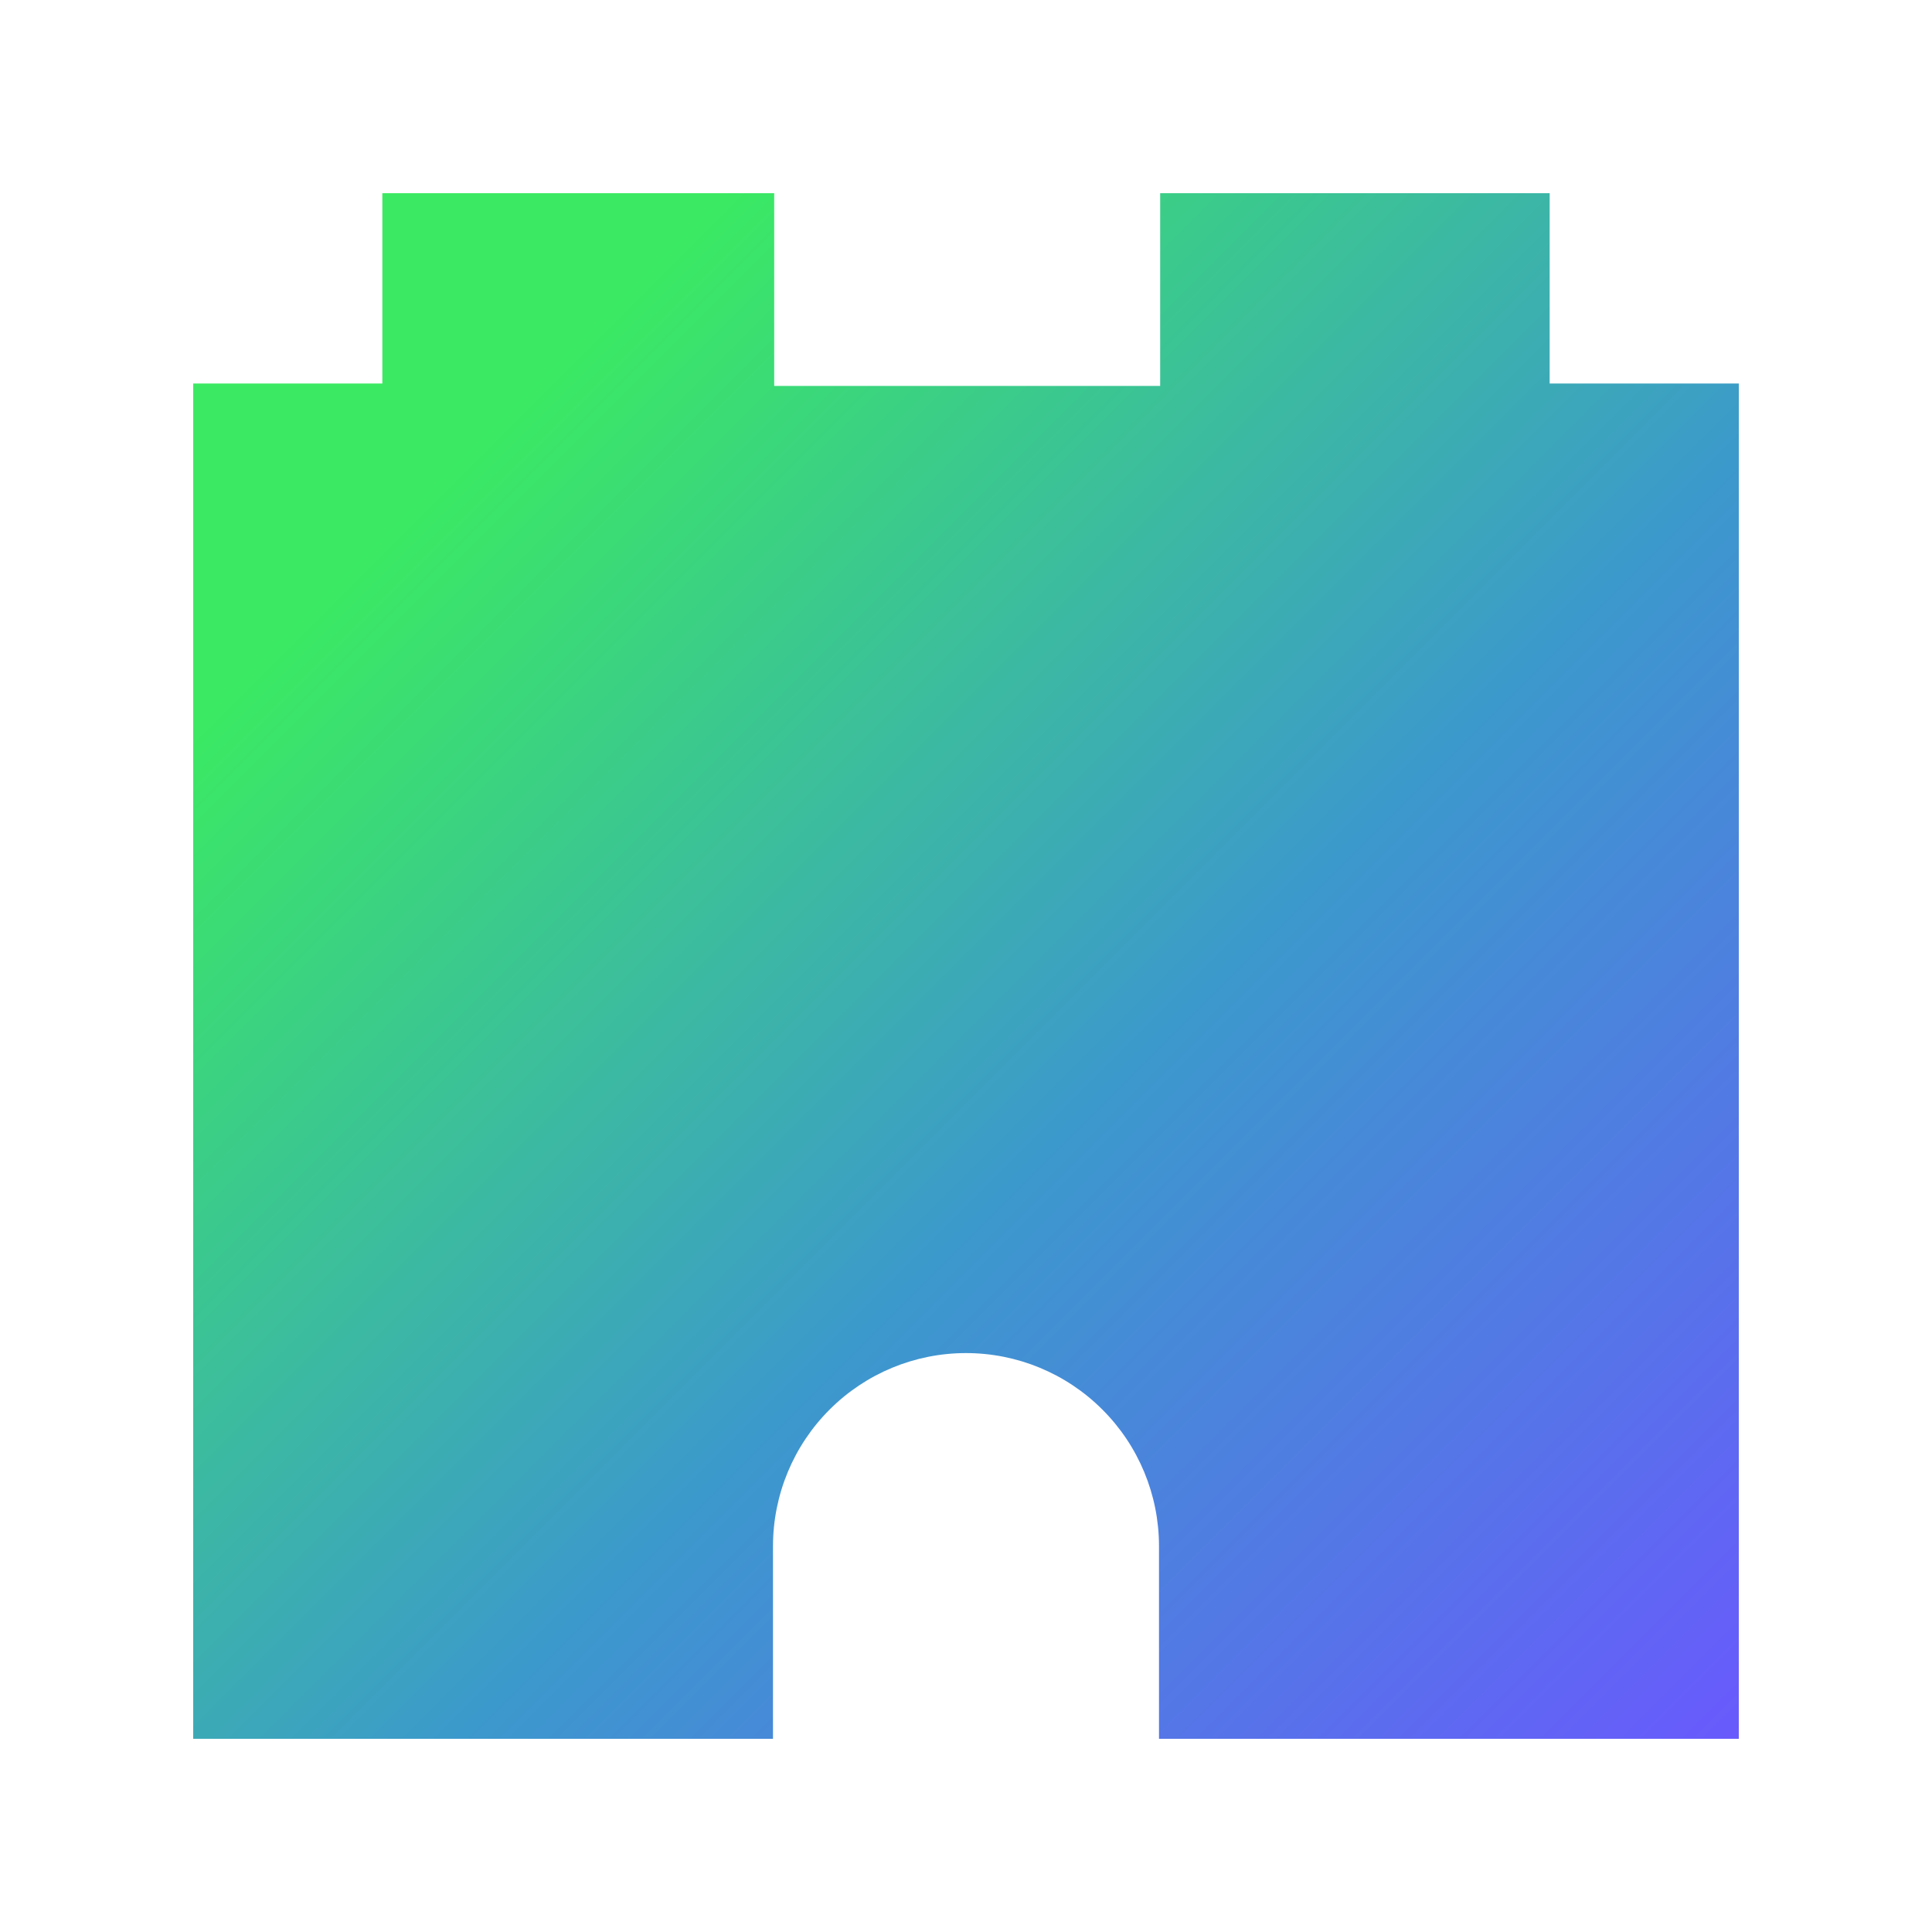
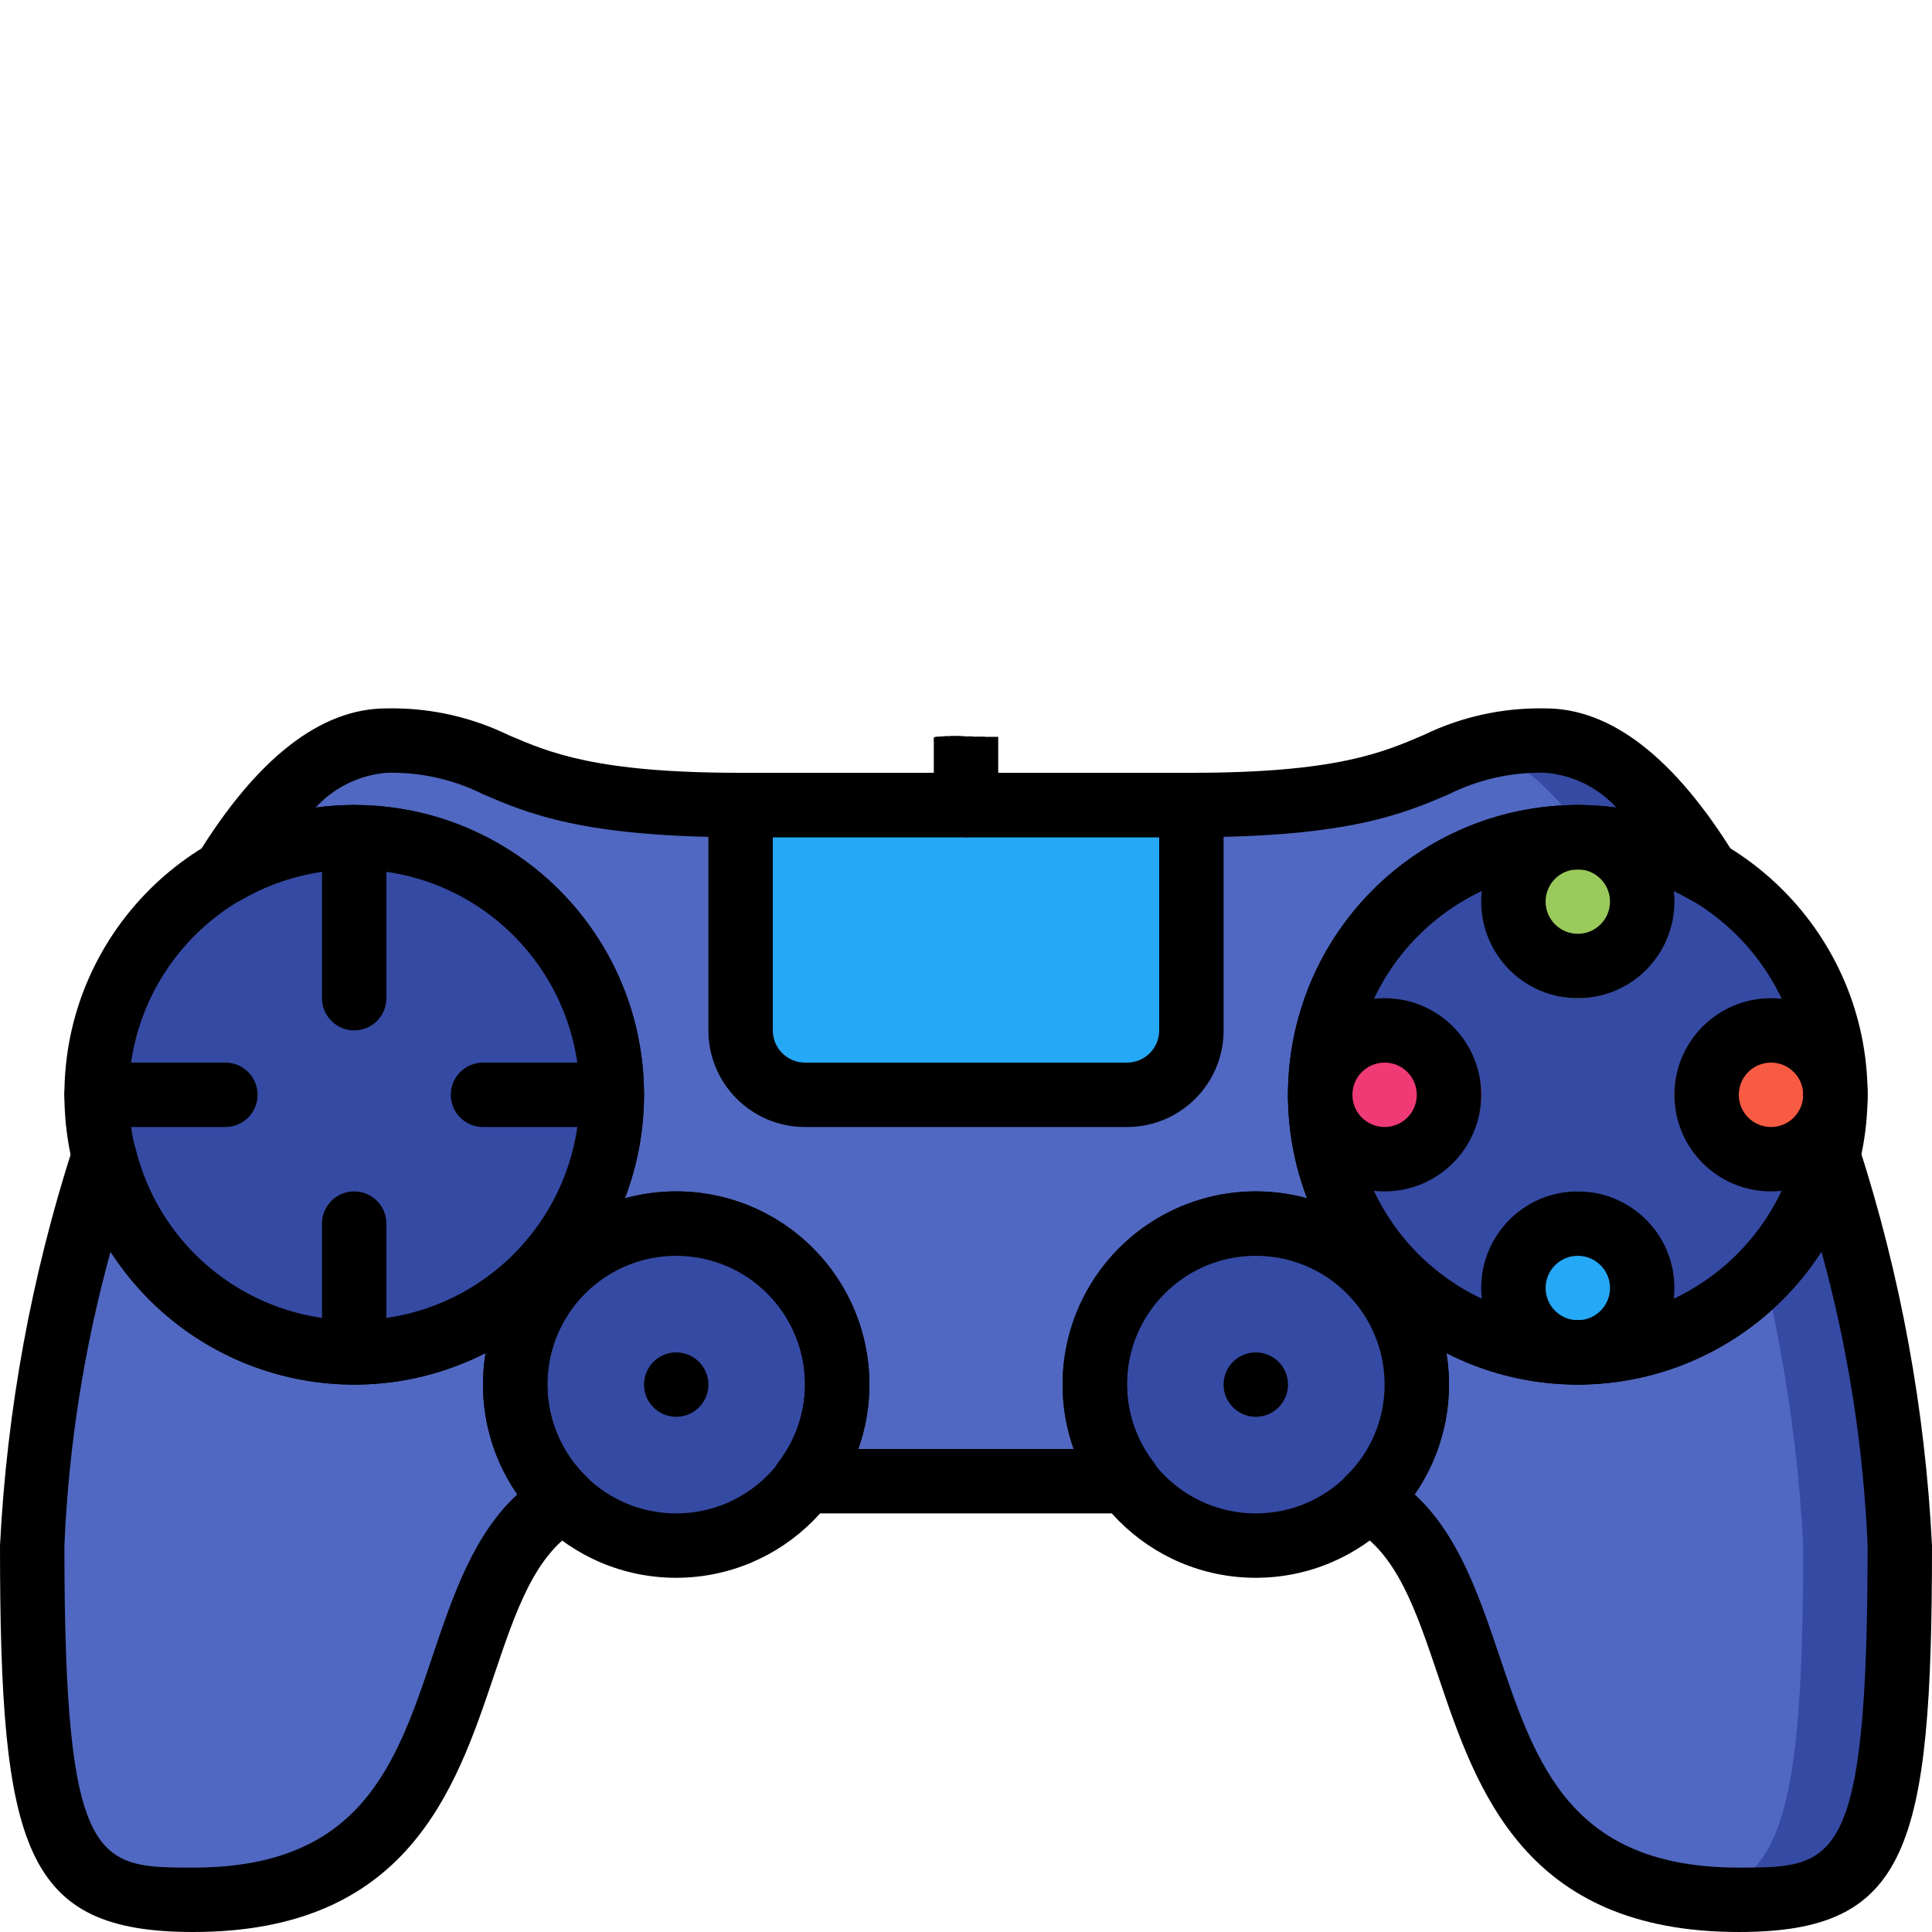
- <svg xmlns="http://www.w3.org/2000/svg" width="40" height="40" viewBox="0 0 40 40" fill="none">
-   <path d="M32.084 7.94V4H24.02V7.99H16.029V4H7.916V7.94H4V36H16.004V32.005C16.006 30.946 16.427 29.931 17.177 29.183C17.926 28.434 18.941 28.014 20 28.014C21.059 28.014 22.074 28.434 22.823 29.183C23.573 29.931 23.994 30.946 23.996 32.005V36H36V7.94H32.084Z" fill="url(#paint0_linear)" />
-   <defs>
-     <linearGradient id="paint0_linear" x1="2.942" y1="4.9" x2="37.777" y2="39.734" gradientUnits="userSpaceOnUse">
-       <stop offset="0.159" stop-color="#3BEA62" />
-       <stop offset="0.54" stop-color="#3C99CC" />
-       <stop offset="0.937" stop-color="#6B57FF" />
-     </linearGradient>
-   </defs>
+ <svg xmlns="http://www.w3.org/2000/svg" height="512pt" viewBox="0 0 512 512" width="512pt" version="1.1" id="svg70">
+   <defs id="defs74" />
+   <path d="m27.59 306.227c-10.863 33.473-17.27 68.23-19.055 103.375 0 85.332 8.531 93.863 42.664 93.863 81.922 0 59.871-84.477 98.297-105.98l63.641-4.949h85.727l63.641 4.949c38.426 21.504 16.375 105.98 98.297 105.98 34.133 0 42.664-8.531 42.664-93.863-1.785-35.145-8.191-69.902-19.055-103.375l-31.906-74.973c-12.918-21.062-27.543-34.988-42.902-34.988-34.137 0-25.602 17.066-93.867 17.066h-119.469c-68.266 0-59.73-17.066-93.867-17.066-15.359 0-29.984 13.926-42.902 34.988zm0 0" fill="#5068c1" id="path2" />
+   <g fill="#354aa3" id="g14">
+     <path d="m503.465 409.602c0 85.332-8.531 93.863-42.664 93.863-4.082.02-8.156-.238-12.203-.766 23.039-3.414 29.27-20.309 29.27-93.098-1.805-35.133-8.203-69.871-19.031-103.34l-31.914-75.008c-10.324-16.727-21.59-28.93-33.535-33.195 5.309-1.281 10.754-1.883 16.215-1.793 15.359 0 29.949 13.91 42.922 34.988l31.914 75.008c10.828 33.469 17.227 68.207 19.027 103.34zm0 0" id="path4" />
+     <path d="m221.867 366.934c0 23.562-19.102 42.668-42.668 42.668-23.562 0-42.664-19.105-42.664-42.668s19.102-42.668 42.664-42.668c23.566 0 42.668 19.105 42.668 42.668zm0 0" id="path6" />
+     <path d="m375.465 366.934c0 23.562-19.102 42.668-42.664 42.668-23.566 0-42.668-19.105-42.668-42.668s19.102-42.668 42.668-42.668c23.562 0 42.664 19.105 42.664 42.668zm0 0" id="path8" />
+     <path d="m162.133 290.133c.102 36.117-27.945 66.062-63.992 68.324-36.043 2.262-67.613-23.945-72.027-59.789-.684-5.668-.684-11.398 0-17.066 4.414-35.848 35.984-62.051 72.027-59.793 36.047 2.262 64.094 32.207 63.992 68.324zm0 0" id="path10" />
+     <path d="m486.398 290.133c0 37.703-30.562 68.266-68.266 68.266-37.703 0-68.266-30.562-68.266-68.266 0-37.703 30.562-68.266 68.266-68.266 37.703 0 68.266 30.562 68.266 68.266zm0 0" id="path12" />
+   </g>
+   <path d="m392.535 290.133c0 11.781-9.555 21.332-21.336 21.332s-21.332-9.551-21.332-21.332 9.551-21.332 21.332-21.332 21.336 9.551 21.336 21.332zm0 0" fill="#ef3a76" id="path16" />
+   <path d="m439.465 243.199c0 11.781-9.551 21.336-21.332 21.336s-21.332-9.555-21.332-21.336 9.551-21.332 21.332-21.332 21.332 9.551 21.332 21.332zm0 0" fill="#9aca5c" id="path18" />
+   <path d="m486.398 290.133c0 11.781-9.551 21.332-21.332 21.332s-21.332-9.551-21.332-21.332 9.551-21.332 21.332-21.332 21.332 9.551 21.332 21.332zm0 0" fill="#f85b44" id="path20" />
+   <path d="m439.465 337.066c0 11.781-9.551 21.332-21.332 21.332s-21.332-9.551-21.332-21.332 9.551-21.332 21.332-21.332 21.332 9.551 21.332 21.332zm0 0" fill="#25a8f5" id="path22" />
+   <path d="m196.266 213.332h119.469v59.734c0 9.426-7.641 17.066-17.066 17.066h-85.336c-9.426 0-17.066-7.641-17.066-17.066zm0 0" fill="#25a8f5" id="path24" />
+   <path d="m179.199 418.133c-28.277 0-51.199-22.922-51.199-51.199s22.922-51.199 51.199-51.199c28.277 0 51.199 22.922 51.199 51.199-.027 28.266-22.934 51.172-51.199 51.199zm0-85.332c-18.852 0-34.133 15.281-34.133 34.133 0 18.852 15.281 34.133 34.133 34.133 18.852 0 34.133-15.281 34.133-34.133 0-18.852-15.281-34.133-34.133-34.133zm0 0" id="path26" />
+   <path d="m187.734 366.934c0 4.711-3.82 8.531-8.535 8.531-4.711 0-8.531-3.82-8.531-8.531 0-4.715 3.82-8.535 8.531-8.535 4.715 0 8.535 3.82 8.535 8.535zm0 0" id="path28" />
+   <path d="m341.332 366.934c0 4.711-3.82 8.531-8.531 8.531-4.715 0-8.535-3.82-8.535-8.531 0-4.715 3.82-8.535 8.535-8.535 4.711 0 8.531 3.82 8.531 8.535zm0 0" id="path30" />
+   <path d="m93.867 366.934c-42.414 0-76.801-34.387-76.801-76.801 0-42.414 34.387-76.801 76.801-76.801 42.414 0 76.801 34.387 76.801 76.801-.055 42.395-34.406 76.75-76.801 76.801zm0-136.535c-32.992 0-59.734 26.746-59.734 59.734 0 32.992 26.742 59.734 59.734 59.734 32.988 0 59.734-26.742 59.734-59.734-.039-32.973-26.762-59.695-59.734-59.734zm0 0" id="path32" />
+   <path d="m418.133 366.934c-42.414 0-76.801-34.387-76.801-76.801 0-42.414 34.387-76.801 76.801-76.801 42.414 0 76.801 34.387 76.801 76.801-.051 42.395-34.406 76.75-76.801 76.801zm0-136.535c-32.988 0-59.734 26.746-59.734 59.734 0 32.992 26.746 59.734 59.734 59.734 32.992 0 59.734-26.742 59.734-59.734-.039-32.973-26.758-59.695-59.734-59.734zm0 0" id="path34" />
+   <path d="m332.801 418.133c-28.277 0-51.199-22.922-51.199-51.199s22.922-51.199 51.199-51.199c28.277 0 51.199 22.922 51.199 51.199-.027 28.266-22.934 51.172-51.199 51.199zm0-85.332c-18.852 0-34.133 15.281-34.133 34.133 0 18.852 15.281 34.133 34.133 34.133 18.852 0 34.133-15.281 34.133-34.133 0-18.852-15.281-34.133-34.133-34.133zm0 0" id="path36" />
+   <path id="path38" style="stroke-width:1.333" transform="scale(0.75)" d="m 139.324,250.293 c -0.93,-0.007 -1.861,-6.5e-4 -2.793,0.019 -23.188,0 -45.702,17.51 -66.9,52.031 -2.724,4.443 -2.079,10.176 1.572,13.9 3.651,3.729 9.364,4.495 13.869,1.865 29.667,-17.359 67.126,-13.745 92.928,8.969 25.802,22.714 34.135,59.407 20.682,91.037 -13.458,31.636 -45.676,51.073 -79.932,48.234 C 84.49,463.511 55.911,439.031 47.844,405.619 46.635,400.635 42.245,397.079 37.125,396.928 32,396.777 27.406,400.068 25.906,404.969 11.13,450.688 2.422,498.145 0,546.135 c 0,107.438 8.5,136.531 68.266,136.531 75.719,0 92.641,-50.176 106.234,-90.488 7.865,-23.323 14.657,-43.464 30.381,-52.266 3.135,-1.755 5.26,-4.887 5.729,-8.449 0.469,-3.568 -0.775,-7.139 -3.354,-9.645 -14.859,-14.406 -18.13,-37.027 -7.953,-55.053 10.177,-18.026 31.234,-26.912 51.25,-21.631 20.01,5.286 33.938,23.411 33.891,44.109 -0.036,9.88 -3.324,19.475 -9.35,27.309 -2.589,3.448 -3.005,8.056 -1.078,11.91 1.927,3.859 5.87,6.293 10.178,6.293 h 114.254 c 4.312,0 8.251,-2.434 10.178,-6.293 1.927,-3.854 1.511,-8.462 -1.072,-11.91 -14.875,-19.505 -11.663,-47.282 7.27,-62.881 18.932,-15.599 46.807,-13.433 63.109,4.9 16.297,18.333 15.184,46.272 -2.52,63.246 -2.578,2.505 -3.824,6.077 -3.355,9.645 0.469,3.562 2.595,6.694 5.73,8.449 15.724,8.802 22.514,28.943 30.379,52.266 13.594,40.313 30.516,90.488 106.234,90.488 59.766,0 68.266,-29.094 68.266,-136.531 -2.401,-47.984 -11.092,-95.442 -25.848,-141.166 -1.604,-4.828 -6.135,-8.072 -11.219,-8.041 -5.125,0.151 -9.51,3.707 -10.719,8.691 -8.068,33.37 -36.609,57.818 -70.828,60.656 -34.214,2.844 -66.401,-16.562 -79.859,-48.15 -13.458,-31.583 -5.162,-68.24 20.588,-90.953 25.75,-22.708 63.156,-26.359 92.812,-9.062 4.505,2.63 10.218,1.864 13.869,-1.865 3.651,-3.724 4.298,-9.458 1.574,-13.9 -21.198,-34.521 -43.715,-52.031 -66.902,-52.031 -14.906,-0.328 -29.676,2.896 -43.088,9.396 -14.563,6.26 -31.1,13.359 -82.068,13.359 H 261.688 c -50.969,0 -67.506,-7.099 -82.068,-13.359 -12.573,-6.094 -26.341,-9.308 -40.295,-9.416 z m -0.576,22.75 c 11.072,0.043 21.991,2.63 31.918,7.576 15.734,6.771 35.365,15.203 91.021,15.203 h 159.291 c 55.656,0 75.287,-8.432 91.021,-15.203 10.589,-5.276 22.307,-7.868 34.135,-7.551 9.594,0.807 18.531,5.202 25.031,12.307 -4.526,-0.62 -9.089,-0.932 -13.656,-0.932 -33.703,0 -65.25,16.583 -84.359,44.344 -19.109,27.766 -23.333,63.155 -11.291,94.635 -20.542,-5.656 -42.547,-1.396 -59.5,11.516 -16.948,12.911 -26.896,32.999 -26.891,54.307 -0.016,7.76 1.328,15.459 3.969,22.756 h -76.229 c 2.646,-7.292 3.999,-14.995 3.988,-22.756 0.005,-21.307 -9.943,-41.395 -26.891,-54.307 -16.953,-12.911 -38.958,-17.172 -59.5,-11.516 12.042,-31.479 7.818,-66.869 -11.291,-94.635 -19.109,-27.76 -50.656,-44.344 -84.359,-44.344 -4.568,0 -9.13,0.312 -13.656,0.932 6.5,-7.104 15.438,-11.499 25.031,-12.307 0.739,-0.02 1.479,-0.028 2.217,-0.025 z m 504.855,169.223 c 9.354,33.891 14.829,68.739 16.309,103.869 0,113.776 -11.47,113.777 -45.512,113.777 -59.38,0 -71.681,-36.412 -84.66,-75.006 -7.115,-21.01 -14.387,-42.619 -29.871,-56.885 10.078,-14.552 14.104,-32.454 11.219,-49.918 46.828,23.818 104.078,8.334 132.516,-35.838 z m -604.533,0.01 c 28.44,44.164 85.683,59.644 132.508,35.828 -2.885,17.464 1.141,35.366 11.219,49.918 -15.484,14.266 -22.781,35.874 -29.869,56.885 -12.979,38.594 -25.282,75.006 -84.662,75.006 -34.042,0 -45.51,-10e-4 -45.51,-113.777 1.484,-35.127 6.957,-69.972 16.314,-103.859 z" />
+   <path d="m366.934 315.734c-14.141 0-25.602-11.461-25.602-25.602 0-14.137 11.461-25.598 25.602-25.598 14.137 0 25.602 11.461 25.602 25.598 0 14.141-11.465 25.602-25.602 25.602zm0-34.133c-4.715 0-8.535 3.82-8.535 8.531 0 4.715 3.82 8.535 8.535 8.535 4.711 0 8.531-3.82 8.531-8.535 0-4.711-3.82-8.531-8.531-8.531zm0 0" id="path40" />
+   <path d="m418.133 264.535c-14.137 0-25.598-11.465-25.598-25.602 0-14.141 11.461-25.602 25.598-25.602 14.141 0 25.602 11.461 25.602 25.602 0 14.137-11.461 25.602-25.602 25.602zm0-34.137c-4.711 0-8.531 3.82-8.531 8.535 0 4.711 3.82 8.531 8.531 8.531 4.715 0 8.535-3.82 8.535-8.531 0-4.715-3.82-8.535-8.535-8.535zm0 0" id="path42" />
+   <path d="m469.332 315.734c-14.137 0-25.598-11.461-25.598-25.602 0-14.137 11.461-25.598 25.598-25.598 14.141 0 25.602 11.461 25.602 25.598 0 14.141-11.461 25.602-25.602 25.602zm0-34.133c-4.711 0-8.531 3.82-8.531 8.531 0 4.715 3.82 8.535 8.531 8.535 4.715 0 8.535-3.82 8.535-8.535 0-4.711-3.82-8.531-8.535-8.531zm0 0" id="path44" />
+   <path d="m418.133 366.934c-14.137 0-25.598-11.461-25.598-25.602 0-14.137 11.461-25.598 25.598-25.598 14.141 0 25.602 11.461 25.602 25.598 0 14.141-11.461 25.602-25.602 25.602zm0-34.133c-4.711 0-8.531 3.82-8.531 8.531 0 4.715 3.82 8.535 8.531 8.535 4.715 0 8.535-3.82 8.535-8.535 0-4.711-3.82-8.531-8.535-8.531zm0 0" id="path46" />
+   <path d="m93.867 273.066c-4.715 0-8.535-3.82-8.535-8.531v-42.668c0-4.715 3.82-8.535 8.535-8.535 4.711 0 8.531 3.82 8.531 8.535v42.668c0 4.711-3.82 8.531-8.531 8.531zm0 0" id="path48" />
+   <path d="m59.734 298.668h-34.133c-4.715 0-8.535-3.82-8.535-8.535 0-4.711 3.82-8.531 8.535-8.531h34.133c4.711 0 8.531 3.82 8.531 8.531 0 4.715-3.82 8.535-8.531 8.535zm0 0" id="path50" />
+   <path d="m162.133 298.668h-34.133c-4.711 0-8.535-3.82-8.535-8.535 0-4.711 3.824-8.531 8.535-8.531h34.133c4.715 0 8.535 3.82 8.535 8.531 0 4.715-3.82 8.535-8.535 8.535zm0 0" id="path52" />
+   <path d="m93.867 366.934c-4.715 0-8.535-3.82-8.535-8.535v-34.133c0-4.711 3.82-8.531 8.535-8.531 4.711 0 8.531 3.82 8.531 8.531v34.133c0 4.715-3.82 8.535-8.531 8.535zm0 0" id="path54" />
+   <path d="m298.668 298.668h-85.336c-14.137 0-25.598-11.461-25.598-25.602v-59.734c0-4.711 3.82-8.531 8.531-8.531h119.469c4.711 0 8.531 3.82 8.531 8.531v59.734c0 14.141-11.461 25.602-25.598 25.602zm-93.867-76.801v51.199c0 4.715 3.82 8.535 8.531 8.535h85.336c4.711 0 8.531-3.82 8.531-8.535v-51.199zm0 0" id="path56" />
+   <path id="path58" style="stroke-width:1.333" transform="scale(0.75)" d="m 330.43,214.768 c -0.019,10e-4 -0.038,0.004 -0.057,0.006 -8.1e-4,0.007 -6.4e-4,0.014 -0.002,0.021 0.019,-0.009 0.039,-0.018 0.059,-0.027 z" />
+   <path id="path60" style="stroke-width:1.333" transform="scale(0.75)" d="m 336.209,259.99 c -0.084,0.015 -0.168,0.044 -0.252,0.059 -0.151,0.025 -0.302,0.044 -0.455,0.06 -0.04,0.004 -0.081,1e-5 -0.121,0 -0.373,0.001 -0.748,0.015 -1.121,-0.008 -0.045,-0.003 -0.088,-0.005 -0.133,-0.008 -0.025,0 -0.083,0.022 -0.076,-0.002 0.01,-0.032 0.123,-0.05 0.09,-0.045 -0.095,0.016 -0.185,0.059 -0.279,0.076 -0.296,0.055 -0.297,0.051 -0.502,0.047 -0.537,0.028 -1.069,0.093 -1.607,0.117 -0.3,0.013 -0.602,-0.022 -0.902,0.014 -0.148,0.045 -0.29,0.072 -0.494,0.139 -0.135,0.044 -0.268,0.094 -0.402,0.139 v 23.865 c 9e-5,6.286 5.1,11.379 11.381,11.379 6.281,0 11.379,-5.092 11.379,-11.379 v -24.076 h -0.178 c -0.367,-2e-5 -0.734,-10e-5 -1.102,0 -0.416,5e-5 -0.832,3.2e-4 -1.248,0 -0.302,0 -0.604,0.006 -0.906,-0.002 -0.112,-0.001 -0.232,-0.013 -0.344,-0.006 -0.215,0.012 -0.429,0.051 -0.645,0.019 -0.137,-0.024 -0.274,-0.043 -0.41,-0.07 -0.021,-0.004 -0.081,-0.018 -0.06,-0.023 0.027,-0.008 0.056,-0.004 0.084,-0.002 -0.138,6e-5 -0.146,0 -0.287,0 -0.287,-1.3e-4 -0.574,-0.001 -0.861,0 -0.486,0.001 -0.971,-0.005 -1.457,-0.006 -0.577,0.007 -1.161,0.078 -1.73,-0.051 -0.211,-0.047 -0.396,-0.032 -0.615,-0.033 -0.292,-0.001 -0.585,-0.005 -0.877,-0.004 -0.321,0.004 -0.752,0.063 -1.055,0.018 -0.155,-0.023 -0.308,-0.063 -0.461,-0.098 0.047,-0.003 0.096,-5.3e-4 0.143,-0.006 0.049,-0.006 -0.099,-0.007 -0.148,-0.004 -0.01,6.8e-4 -0.021,0.001 -0.031,0.002 0,0 -0.002,0 -0.002,0 -0.203,0.016 -0.406,0.049 -0.611,0.023 -0.131,-0.016 -0.261,-0.029 -0.391,-0.049 -0.036,-0.005 -0.071,-0.013 -0.105,-0.025 -0.016,-0.006 -0.028,-0.023 -0.045,-0.025 -0.149,-0.02 -0.307,0.014 -0.457,0 -0.343,-5e-5 -0.684,-4.8e-4 -1.027,0 -0.214,0 -0.428,7.1e-4 -0.643,-0.002 -0.34,0.003 -0.681,0.02 -1.02,-0.014 -0.068,-0.015 -0.001,0.004 0.019,-0.014 0.008,-0.007 -0.022,-0.009 -0.033,-0.006 z" />
</svg>
